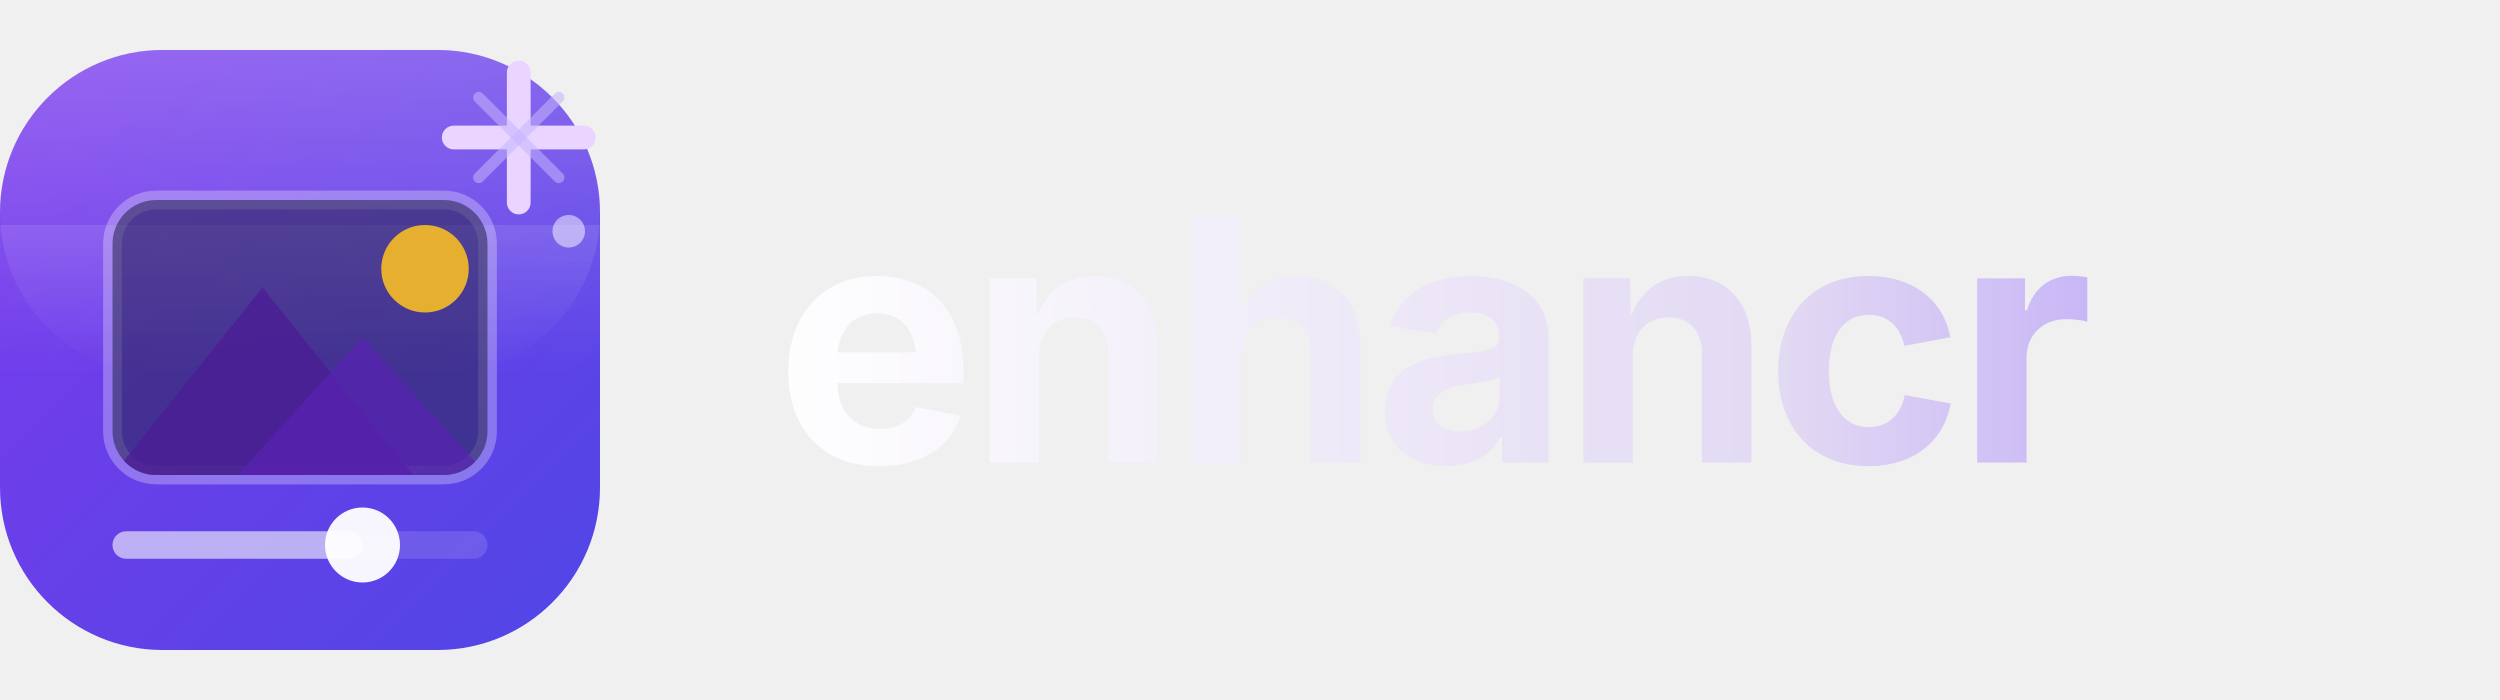
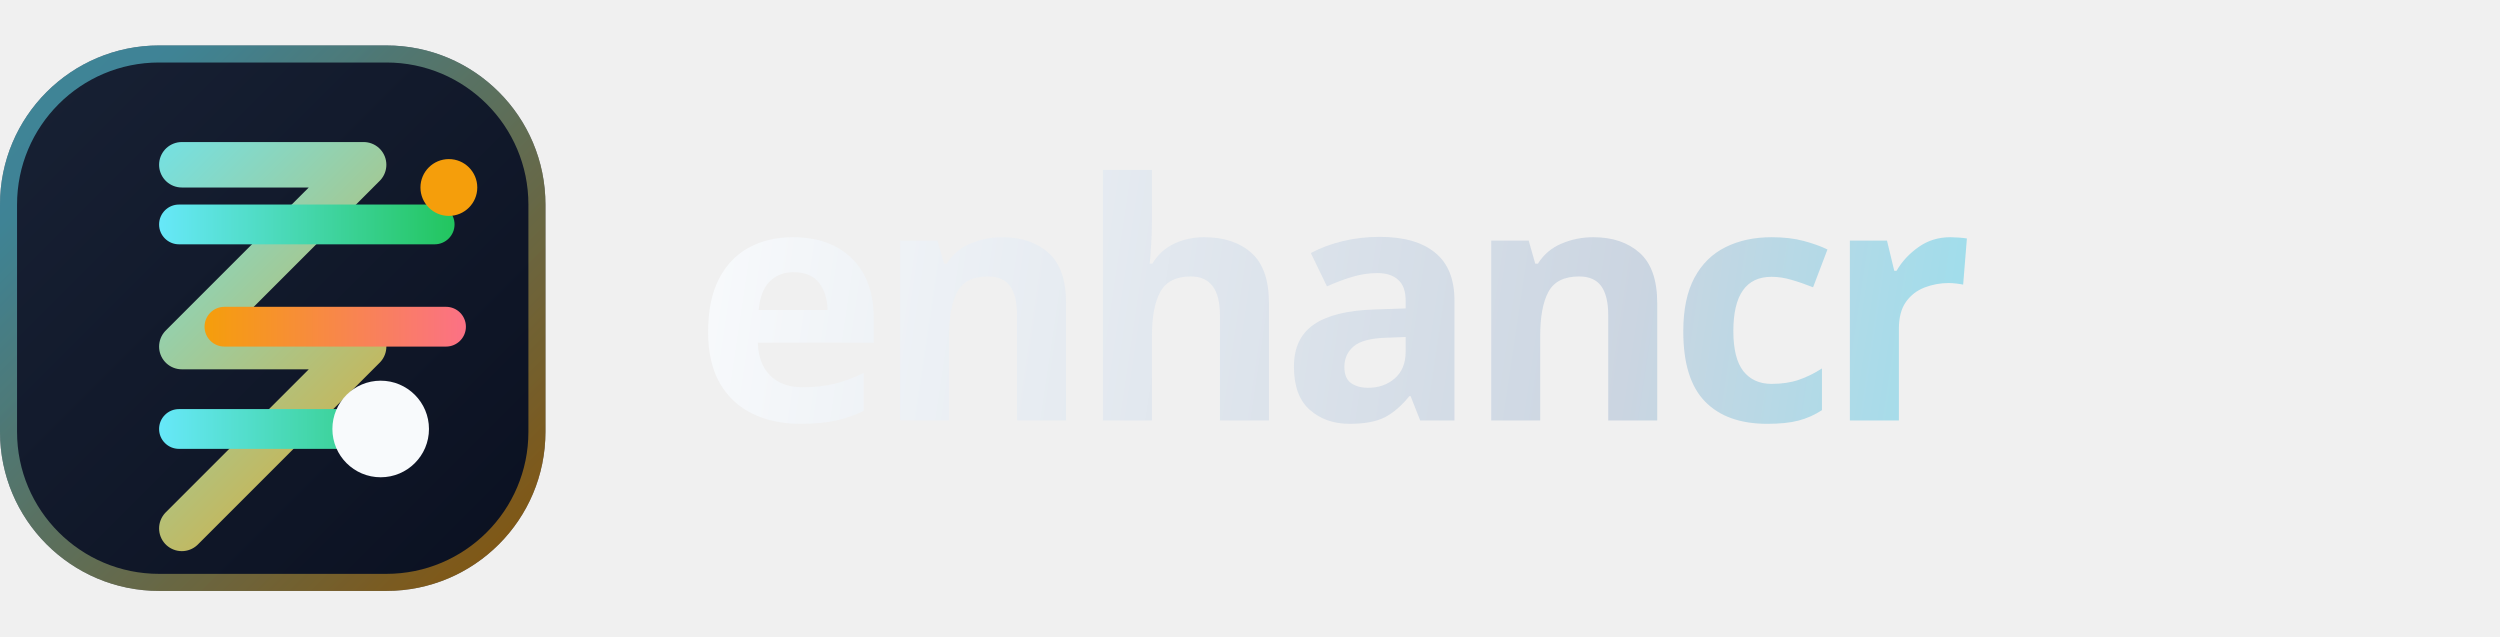
- <svg xmlns="http://www.w3.org/2000/svg" viewBox="0 0 200 56" fill="none">
+ <svg xmlns="http://www.w3.org/2000/svg" viewBox="0 0 220 56" fill="none">
  <defs>
-     <linearGradient id="iconBg" x1="0" y1="4" x2="48" y2="52" gradientUnits="userSpaceOnUse">
-       <stop offset="0%" stop-color="#7c3aed" />
-       <stop offset="100%" stop-color="#4f46e5" />
+     <linearGradient id="tile" x1="6" y1="6" x2="50" y2="50" gradientUnits="userSpaceOnUse">
+       <stop offset="0%" stop-color="#172033" />
+       <stop offset="100%" stop-color="#0a1020" />
    </linearGradient>
-     <linearGradient id="shine" x1="0" y1="4" x2="0" y2="30" gradientUnits="userSpaceOnUse">
-       <stop offset="0%" stop-color="#ffffff" stop-opacity="0.22" />
-       <stop offset="100%" stop-color="#ffffff" stop-opacity="0" />
+     <linearGradient id="stroke" x1="10" y1="10" x2="46" y2="46" gradientUnits="userSpaceOnUse">
+       <stop offset="0%" stop-color="#67e8f9" />
+       <stop offset="100%" stop-color="#f59e0b" />
    </linearGradient>
-     <linearGradient id="textGrad" x1="60" y1="0" x2="198" y2="0" gradientUnits="userSpaceOnUse">
-       <stop offset="0%" stop-color="#ffffff" />
-       <stop offset="60%" stop-color="#e2d9f3" />
-       <stop offset="100%" stop-color="#a78bfa" />
+     <linearGradient id="bar" x1="14" y1="0" x2="40" y2="0" gradientUnits="userSpaceOnUse">
+       <stop offset="0%" stop-color="#67e8f9" />
+       <stop offset="100%" stop-color="#22c55e" />
    </linearGradient>
-     <clipPath id="frameClip">
-       <rect x="9" y="16" width="30" height="22" rx="3.5" />
-     </clipPath>
+     <linearGradient id="barWarm" x1="18" y1="0" x2="41" y2="0" gradientUnits="userSpaceOnUse">
+       <stop offset="0%" stop-color="#f59e0b" />
+       <stop offset="100%" stop-color="#fb7185" />
+     </linearGradient>
+     <linearGradient id="word" x1="62" y1="18" x2="210" y2="40" gradientUnits="userSpaceOnUse">
+       <stop offset="0%" stop-color="#f8fafc" />
+       <stop offset="55%" stop-color="#cbd5e1" />
+       <stop offset="100%" stop-color="#67e8f9" />
+     </linearGradient>
  </defs>
-   <rect x="0" y="4" width="48" height="48" rx="13" fill="url(#iconBg)" />
-   <rect x="0" y="4" width="48" height="26" rx="13" fill="url(#shine)" />
-   <rect x="0" y="18" width="48" height="12" fill="url(#shine)" />
-   <rect x="9" y="16" width="30" height="22" rx="3.5" fill="white" fill-opacity="0.07" stroke="white" stroke-opacity="0.28" stroke-width="1.5" />
-   <g clip-path="url(#frameClip)">
-     <rect x="9" y="16" width="30" height="22" fill="#1e1b4b" fill-opacity="0.55" />
-     <polygon points="9,38 21,23 33,38" fill="#4c1d95" fill-opacity="0.78" />
-     <polygon points="19,38 29,27 39,38" fill="#5b21b6" fill-opacity="0.65" />
-     <circle cx="34" cy="21.5" r="3.5" fill="#fbbf24" fill-opacity="0.88" />
-   </g>
-   <g transform="translate(41.5, 11)">
-     <line x1="0" y1="-5.2" x2="0" y2="5.2" stroke="#e9d5ff" stroke-width="1.9" stroke-linecap="round" />
-     <line x1="-5.2" y1="0" x2="5.2" y2="0" stroke="#e9d5ff" stroke-width="1.9" stroke-linecap="round" />
-     <line x1="-3.2" y1="-3.2" x2="3.2" y2="3.2" stroke="#c4b5fd" stroke-width="0.9" stroke-linecap="round" stroke-opacity="0.55" />
-     <line x1="3.2" y1="-3.2" x2="-3.2" y2="3.2" stroke="#c4b5fd" stroke-width="0.9" stroke-linecap="round" stroke-opacity="0.55" />
-   </g>
-   <circle cx="45.5" cy="18.5" r="1.3" fill="white" fill-opacity="0.5" />
-   <rect x="9" y="42.5" width="30" height="2.2" rx="1.1" fill="white" fill-opacity="0.13" />
-   <rect x="9" y="42.5" width="20" height="2.2" rx="1.1" fill="white" fill-opacity="0.52" />
-   <circle cx="29" cy="43.6" r="3" fill="white" fill-opacity="0.95" />
-   <text x="62" y="37" font-family="'Inter', 'SF Pro Display', -apple-system, BlinkMacSystemFont, 'Segoe UI', sans-serif" font-size="27" font-weight="700" letter-spacing="-0.6" fill="url(#textGrad)">enhancr</text>
+   <rect x="0" y="4" width="48" height="48" rx="14" fill="url(#tile)" />
+   <rect x="0.75" y="4.75" width="46.5" height="46.5" rx="13.25" stroke="url(#stroke)" stroke-opacity="0.5" stroke-width="1.5" />
+   <path d="M16 14.5H32L16 30.5H32L16 46.5" stroke="url(#stroke)" stroke-width="4" stroke-linecap="round" stroke-linejoin="round" />
+   <rect x="14" y="18" width="26" height="3.5" rx="1.75" fill="url(#bar)" />
+   <rect x="18" y="27" width="23" height="3.5" rx="1.75" fill="url(#barWarm)" />
+   <rect x="14" y="36" width="18" height="3.5" rx="1.75" fill="url(#bar)" />
+   <circle cx="33.5" cy="37.75" r="4.25" fill="#f8fafc" />
+   <circle cx="39.5" cy="16.5" r="2.5" fill="#f59e0b" />
+   <text x="61" y="37" font-family="'Avenir Next', 'Segoe UI', sans-serif" font-size="29" font-weight="700" letter-spacing="-1.2" fill="url(#word)">enhancr</text>
</svg>
